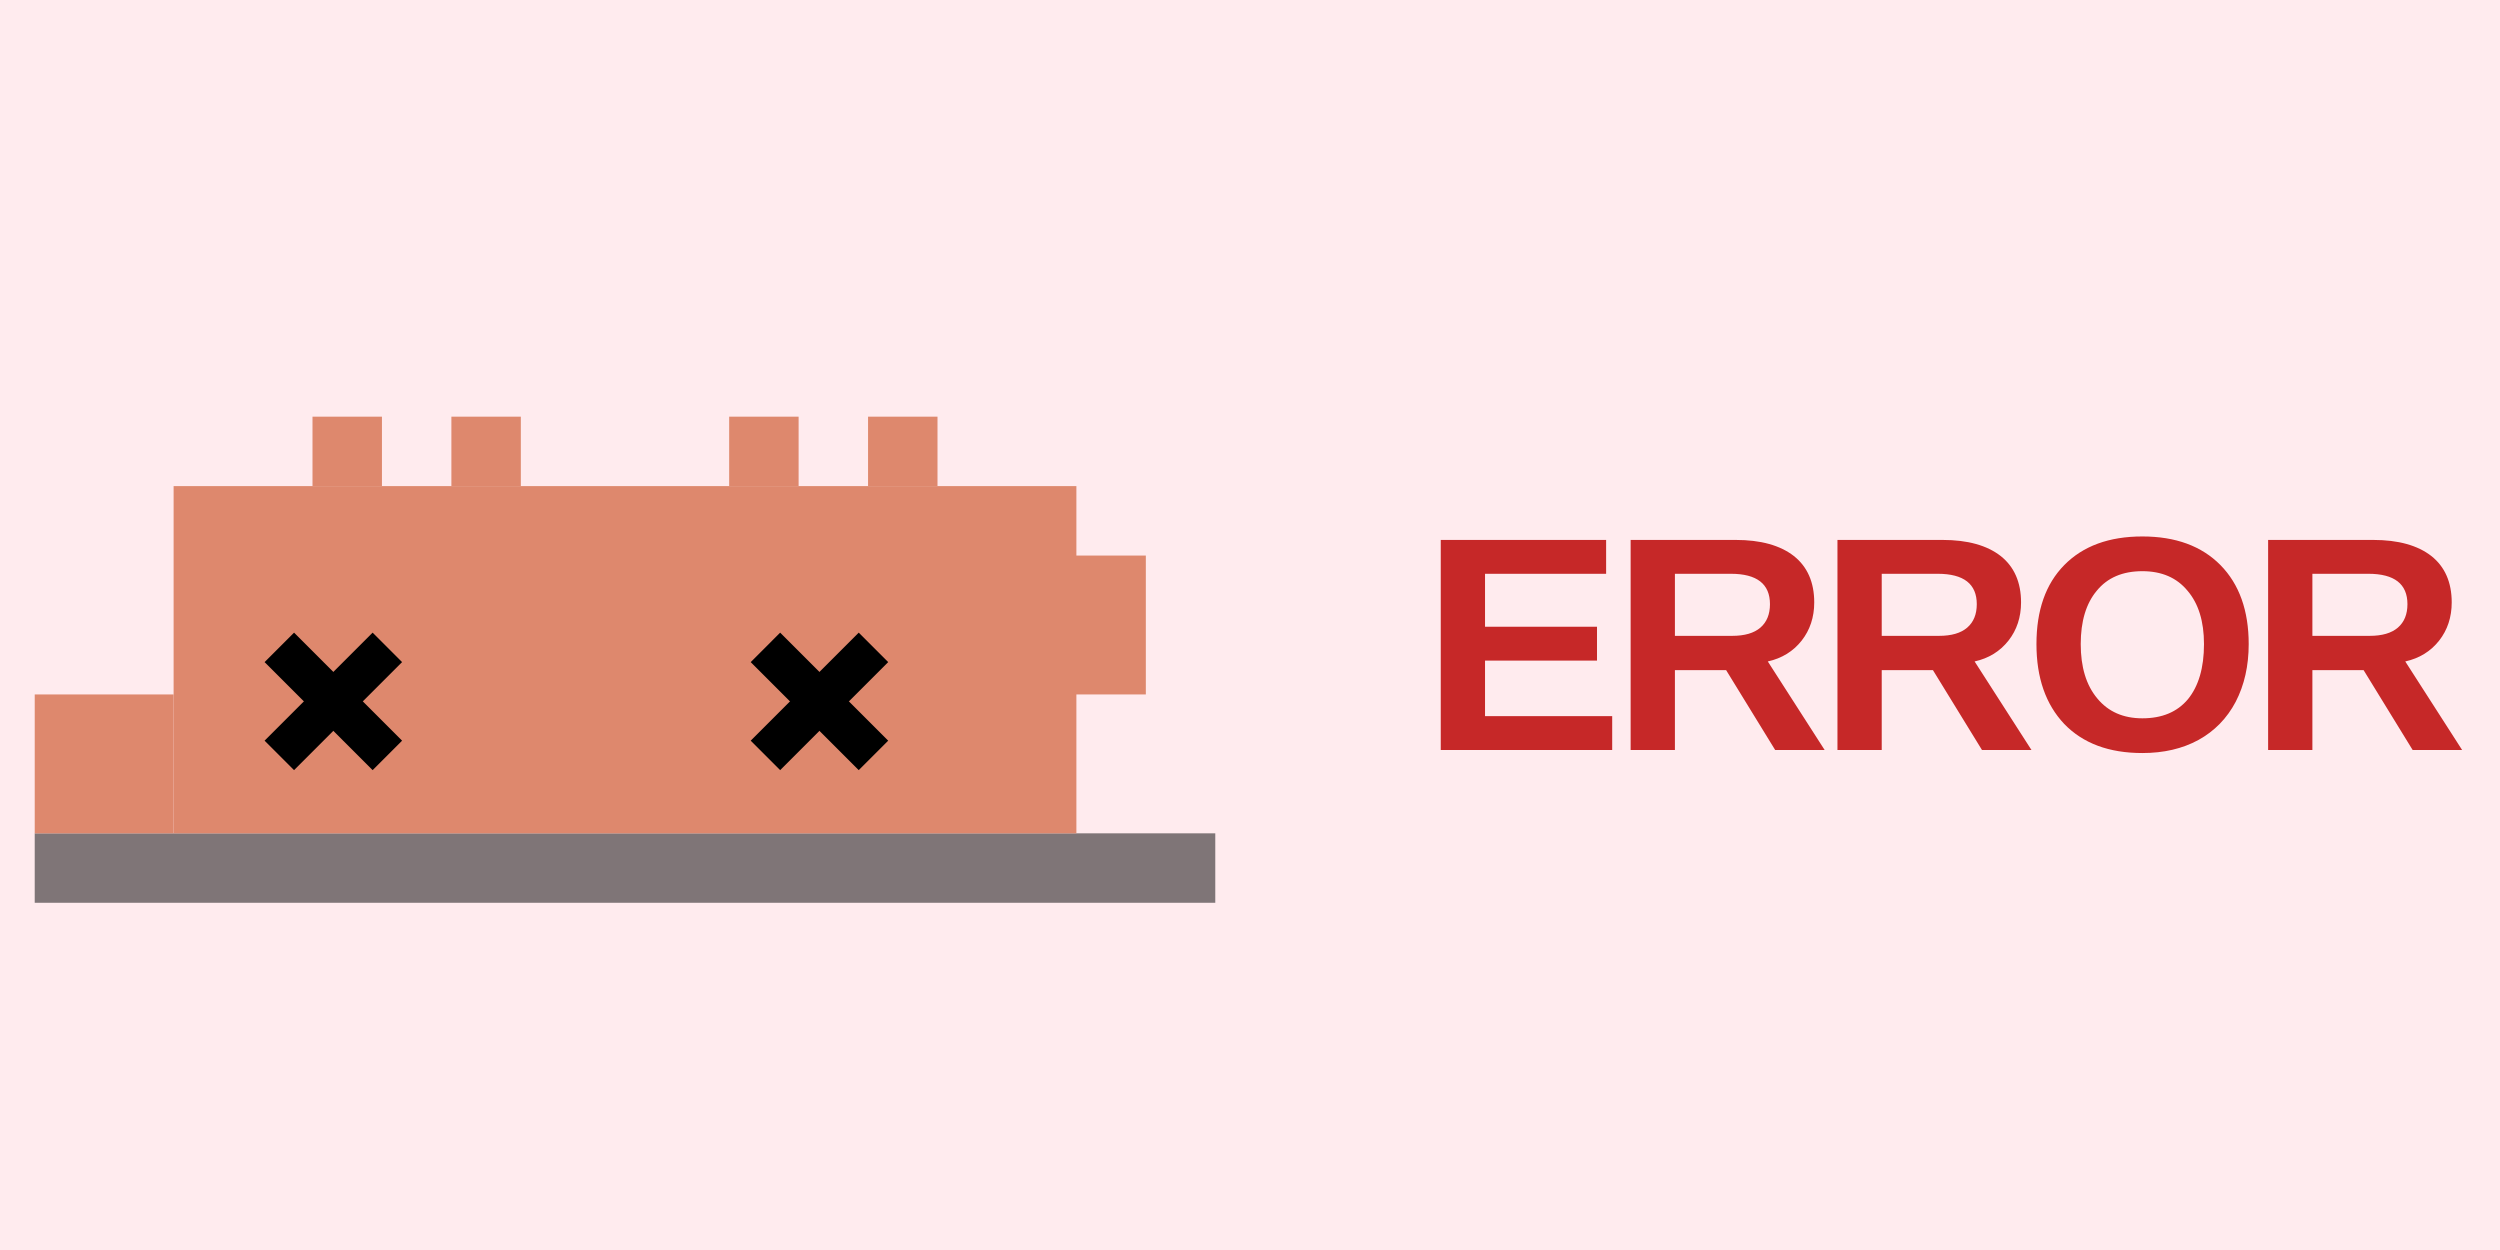
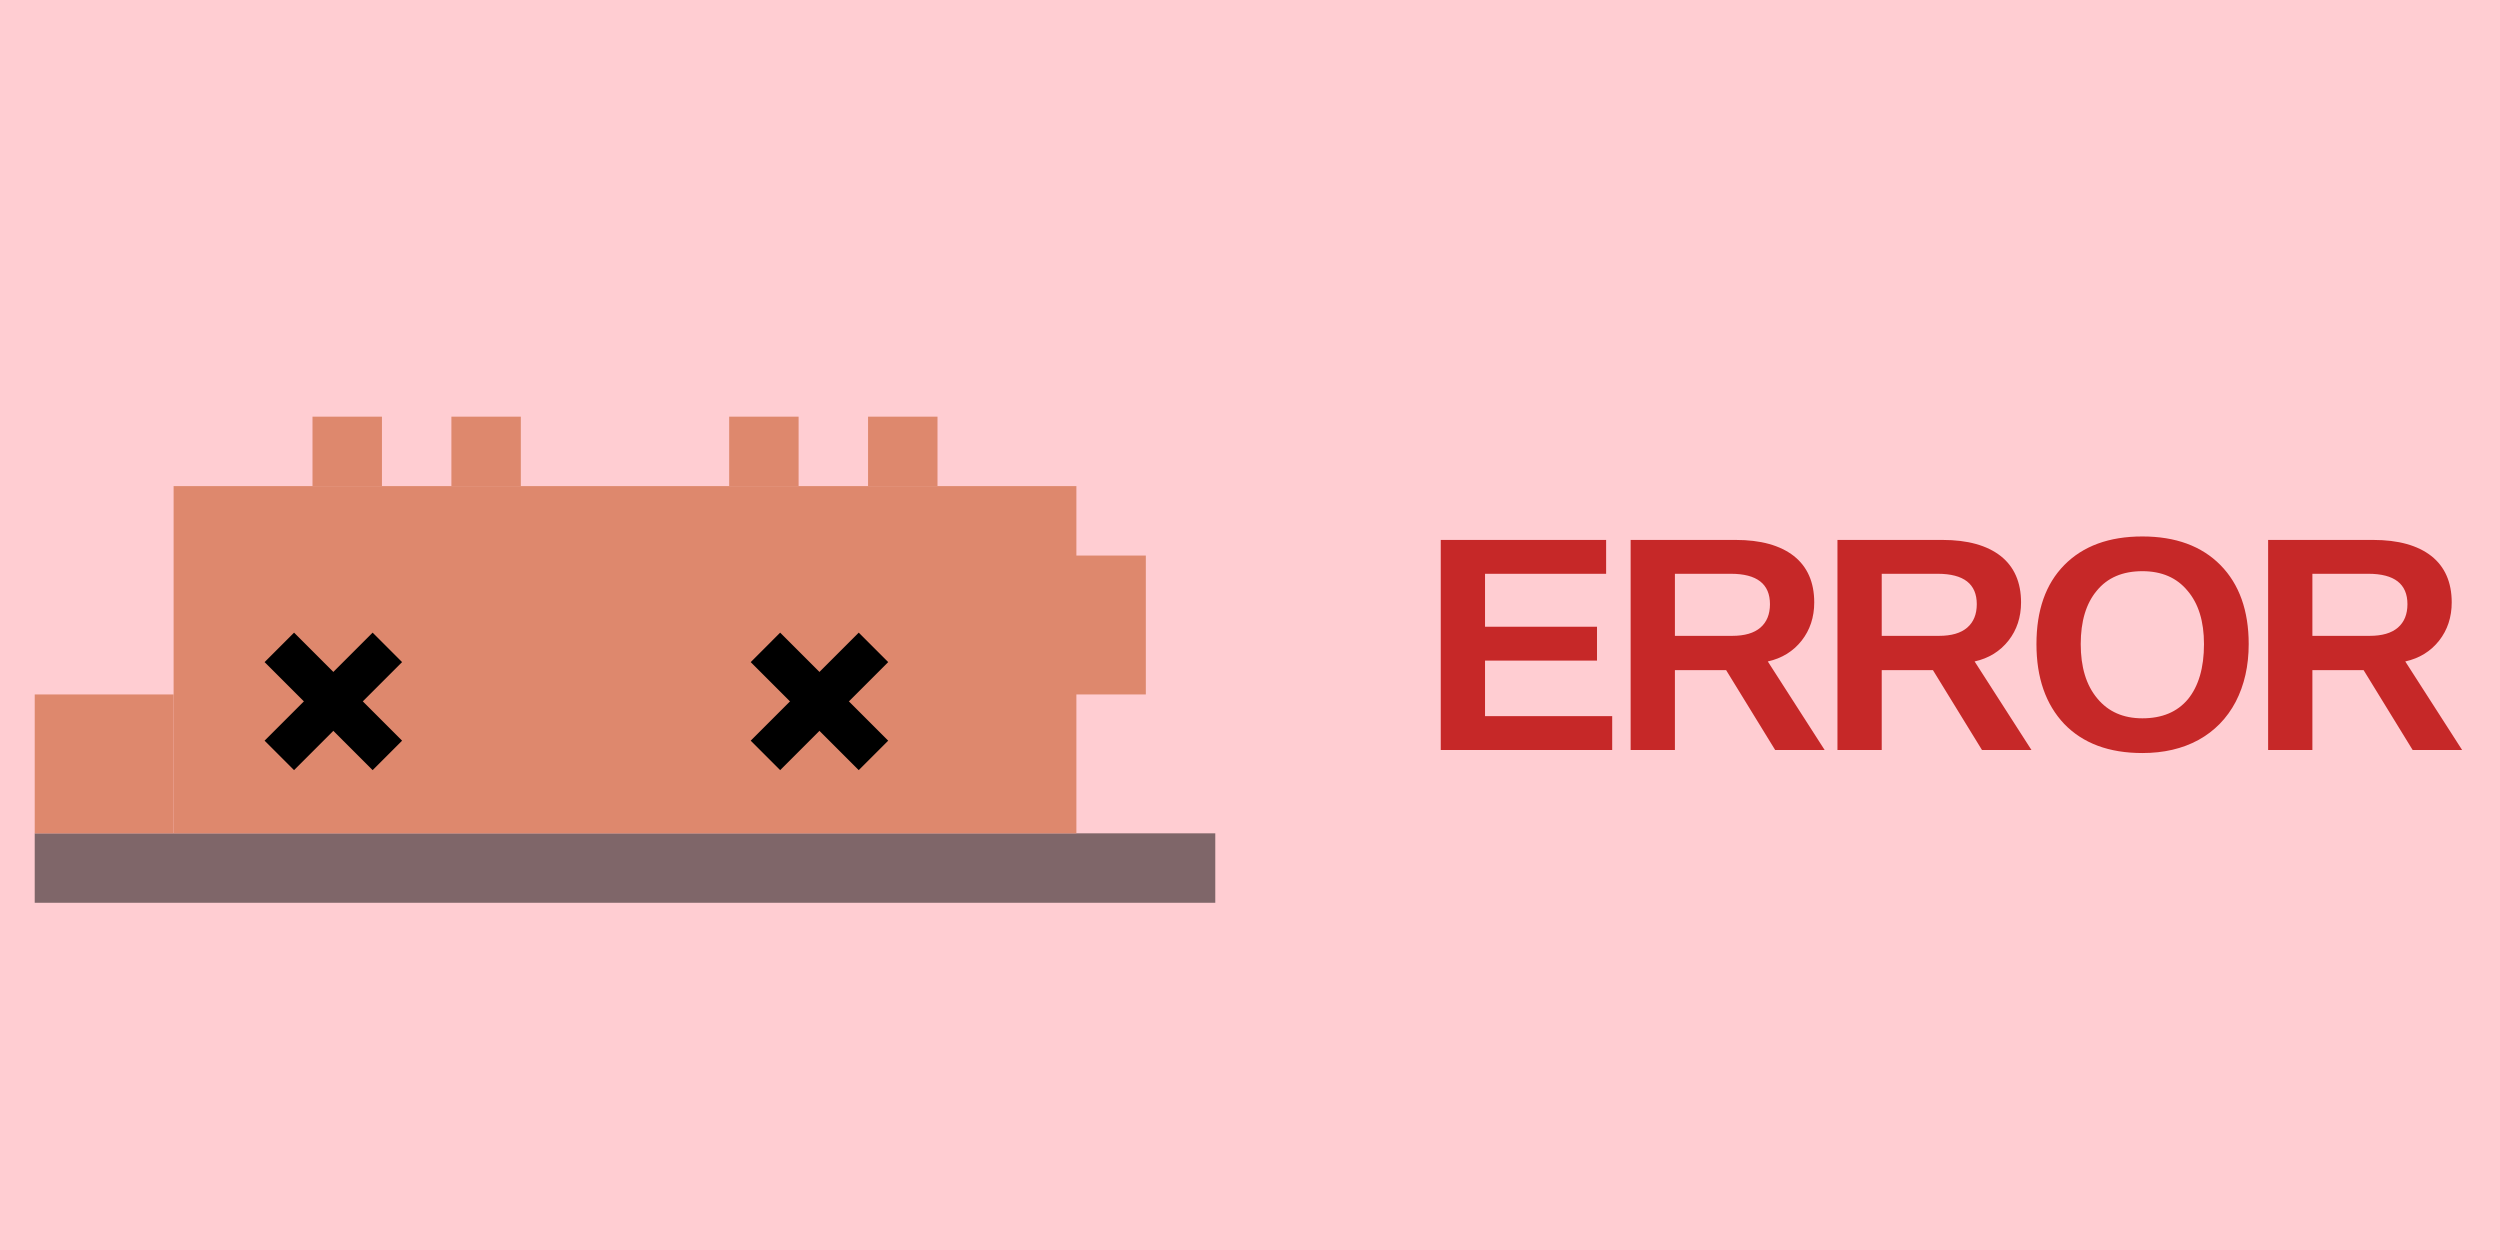
<svg xmlns="http://www.w3.org/2000/svg" viewBox="-15 -25 90 45">
  <defs>
    <style>
      .body-exhausted {
        transform-origin: 7.5px 15px;
        animation: heavy-breathe 2.5s infinite ease-in-out;
      }
      .arm-fan {
        transform-origin: 14px 10px;
        animation: fan-self 0.4s infinite alternate ease-in-out;
      }
      .smoke {
        opacity: 0;
        /* 飘动距离缩短了，时长 3s→4s 让每秒视觉位移回到原节奏 */
        animation: puff-smoke 4s infinite ease-out;
      }
      .sm1 { animation-delay: 0s; }
      .sm2 { animation-delay: 1s; }
      .sm3 { animation-delay: 2s; }

      .error-warning {
        animation: error-flash 0.8s infinite ease-in-out;
      }

      @keyframes heavy-breathe {
        0%, 100% { transform: scale(1, 1) translateY(0); }
        50% { transform: scale(1.05, 0.9) translateY(1.5px); }
      }
      @keyframes fan-self {
        0% { transform: rotate(0deg); }
        100% { transform: rotate(-60deg); }
      }
      /* 起点 y 6→8（贴螃蟹头）、终点 y -15→-2（飘出屏顶才消散）：
         在 group 放大 + ty=-32.5 后整体往下挪，让烟雾在屏内可见 */
      @keyframes puff-smoke {
        0% { transform: translate(7.5px, 8px) scale(0.5); opacity: 0; }
        20% { opacity: 0.6; }
        100% { transform: translate(7.5px, -2px) scale(2); opacity: 0; }
      }
      @keyframes error-flash {
        0%, 100% { opacity: 1; }
        50% { opacity: 0.4; }
      }
    </style>
    <g id="smoke-puff">
      <rect x="-1" y="-1" width="2" height="2" fill="#B0BEC5" rx="0.5" />
      <rect x="0" y="-2" width="2" height="2" fill="#CFD8DC" rx="0.5" />
    </g>
  </defs>
-   <rect x="-15" y="-25" width="90" height="45" fill="#FFEBEE" />
+   <rect x="-15" y="-25" width="90" height="45" fill="#FFCDD2" />
  <g transform="translate(-11.25, -32.5) scale(2.5)">
    <rect x="-1" y="15" width="17" height="1" fill="#000000" opacity="0.5" />
    <g>
      <use href="#smoke-puff" class="smoke sm1" />
      <use href="#smoke-puff" class="smoke sm2" transform="translate(-2, 0)" />
      <use href="#smoke-puff" class="smoke sm3" transform="translate(2, 0)" />
    </g>
    <g class="body-exhausted">
      <g fill="#DE886D">
        <rect x="3" y="9" width="1" height="1" />
        <rect x="5" y="9" width="1" height="1" />
        <rect x="9" y="9" width="1" height="1" />
        <rect x="11" y="9" width="1" height="1" />
      </g>
      <g fill="#DE886D">
        <rect x="1" y="10" width="13" height="5" />
        <rect x="-1" y="13" width="2" height="2" />
      </g>
      <g class="arm-fan">
        <rect x="13" y="11" width="2" height="2" fill="#DE886D" />
      </g>
      <g fill="#000000">
        <rect x="3" y="12" width="0.6" height="2.2" transform="rotate(45 3.3 13.1)" />
        <rect x="3" y="12" width="0.6" height="2.2" transform="rotate(-45 3.3 13.1)" />
        <rect x="10" y="12" width="0.6" height="2.2" transform="rotate(45 10.3 13.1)" />
        <rect x="10" y="12" width="0.6" height="2.2" transform="rotate(-45 10.3 13.1)" />
      </g>
    </g>
  </g>
  <g class="error-warning">
    <text x="55" y="2" text-anchor="middle" font-family="'Söhne', 'Helvetica Neue', Arial, sans-serif" font-size="11" font-weight="900" fill="#C62828" letter-spacing="-0.5">ERROR</text>
  </g>
</svg>
